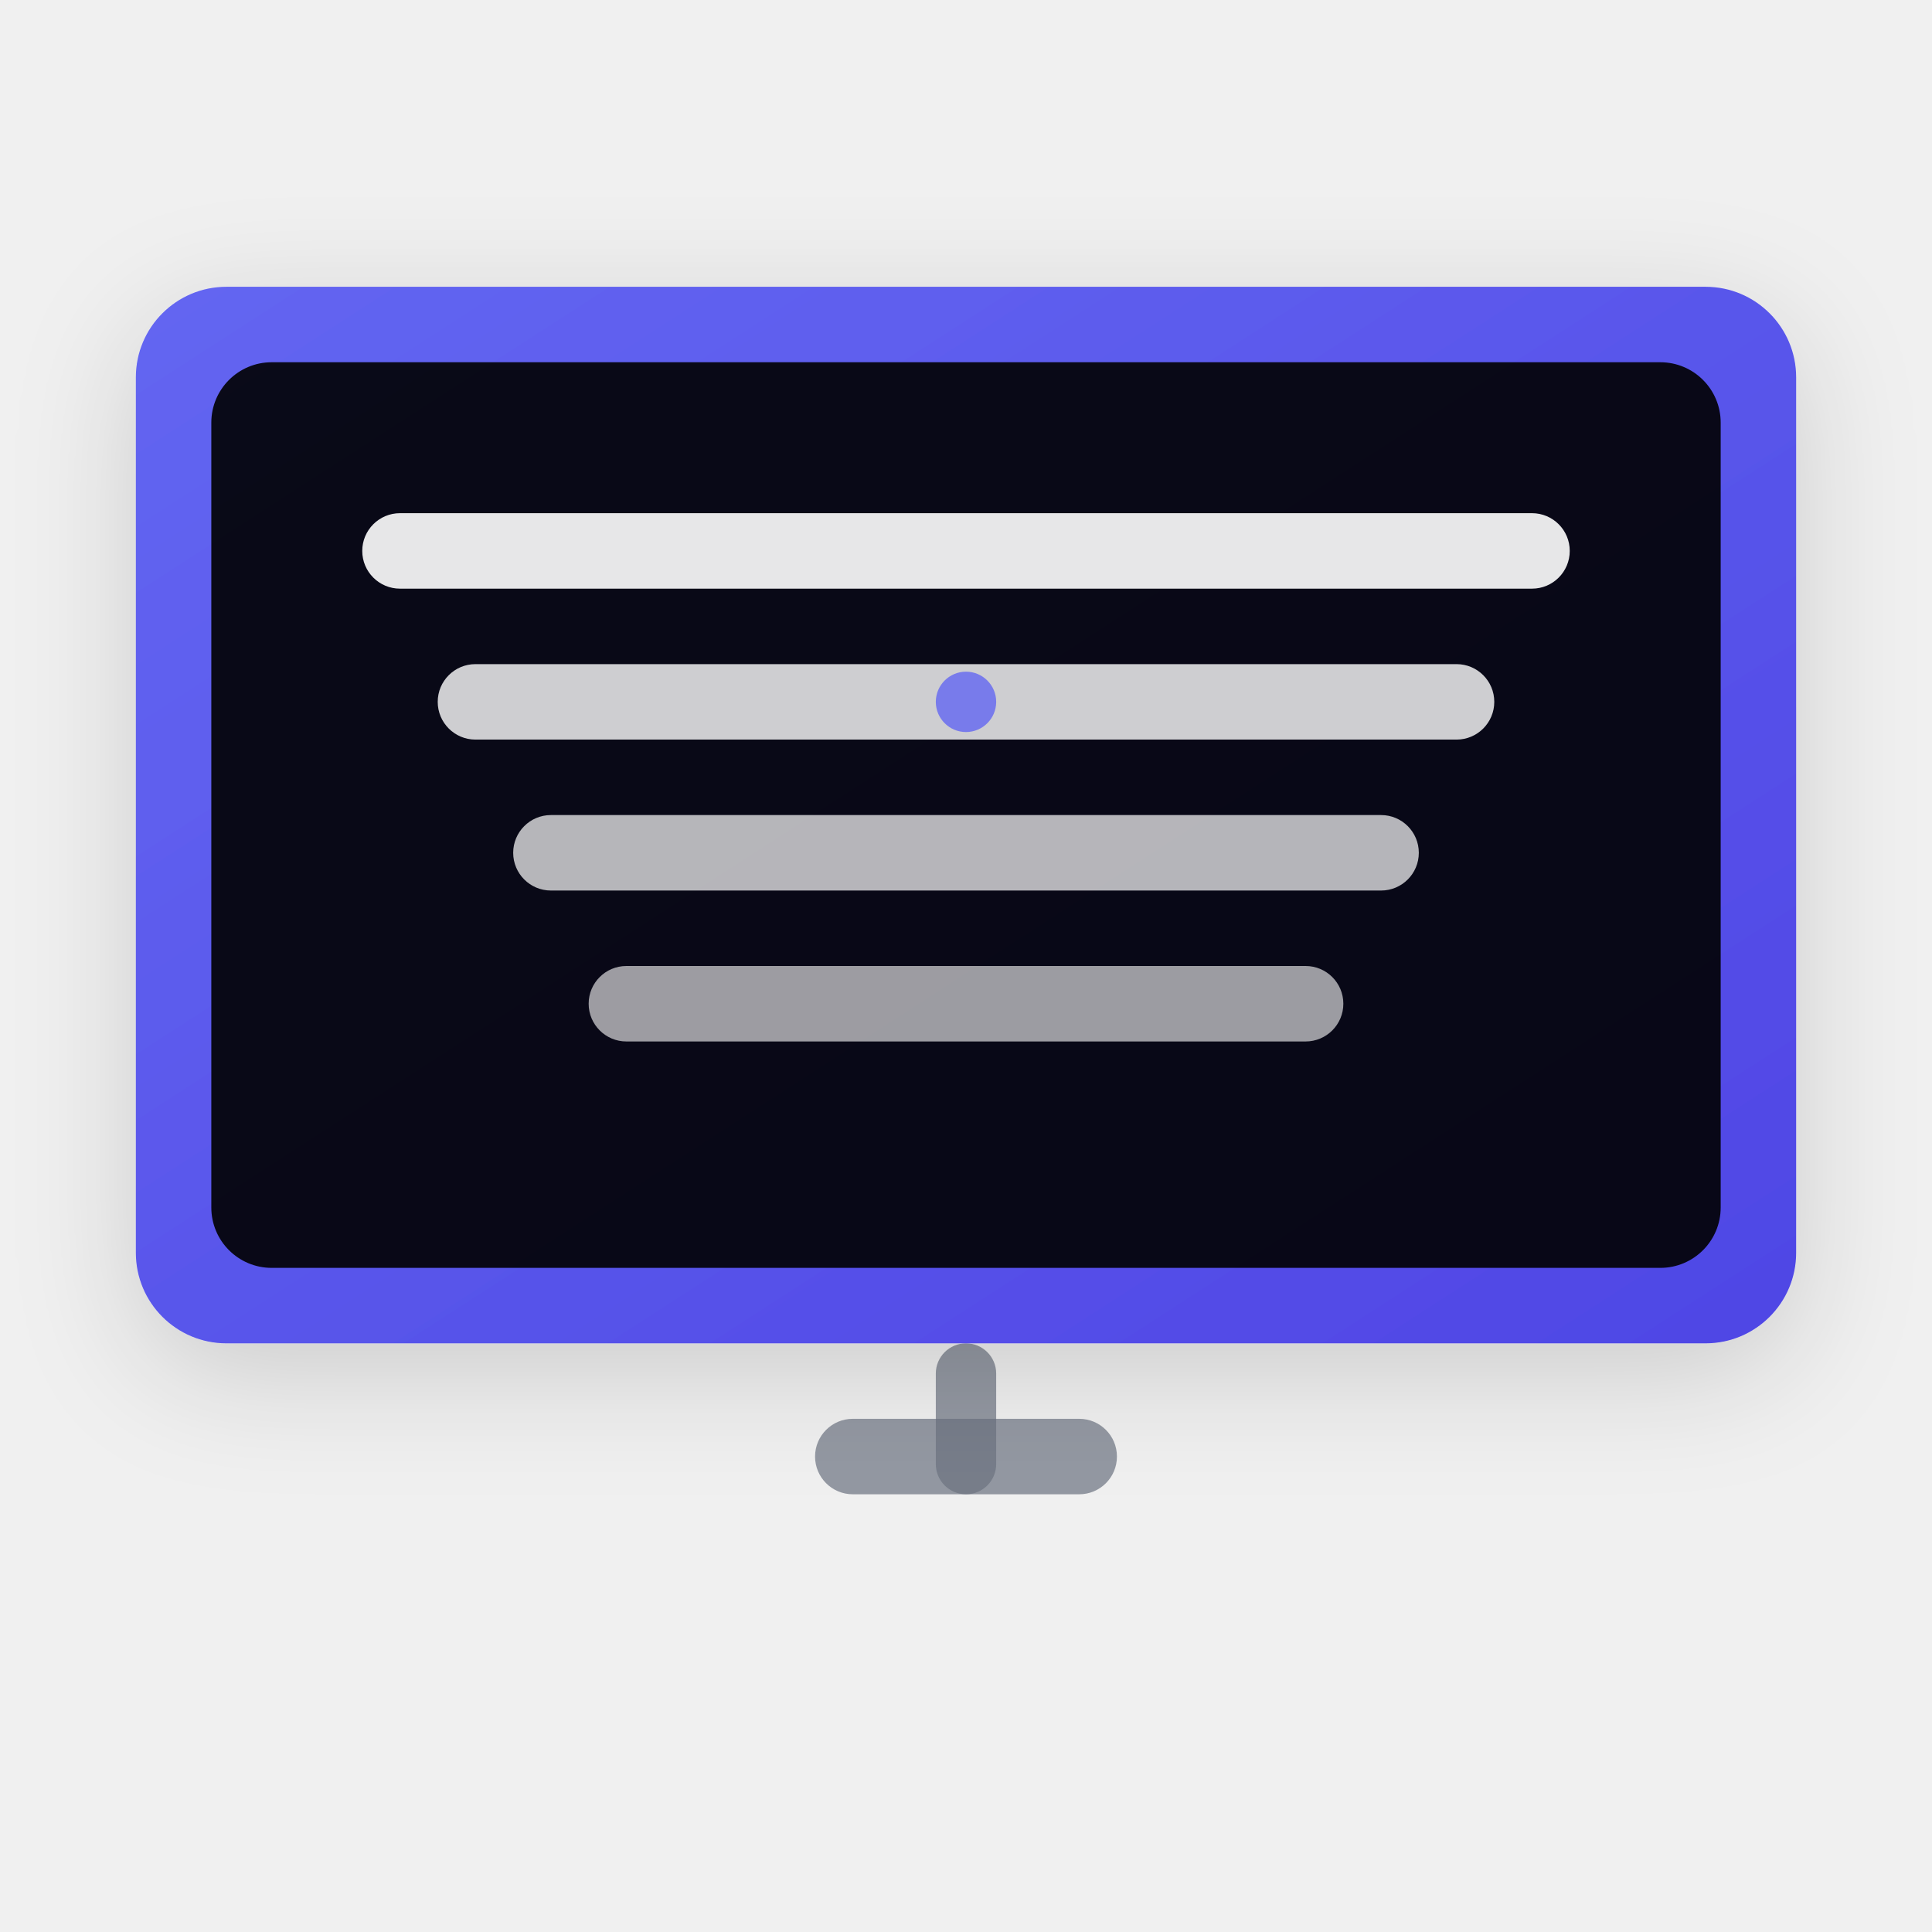
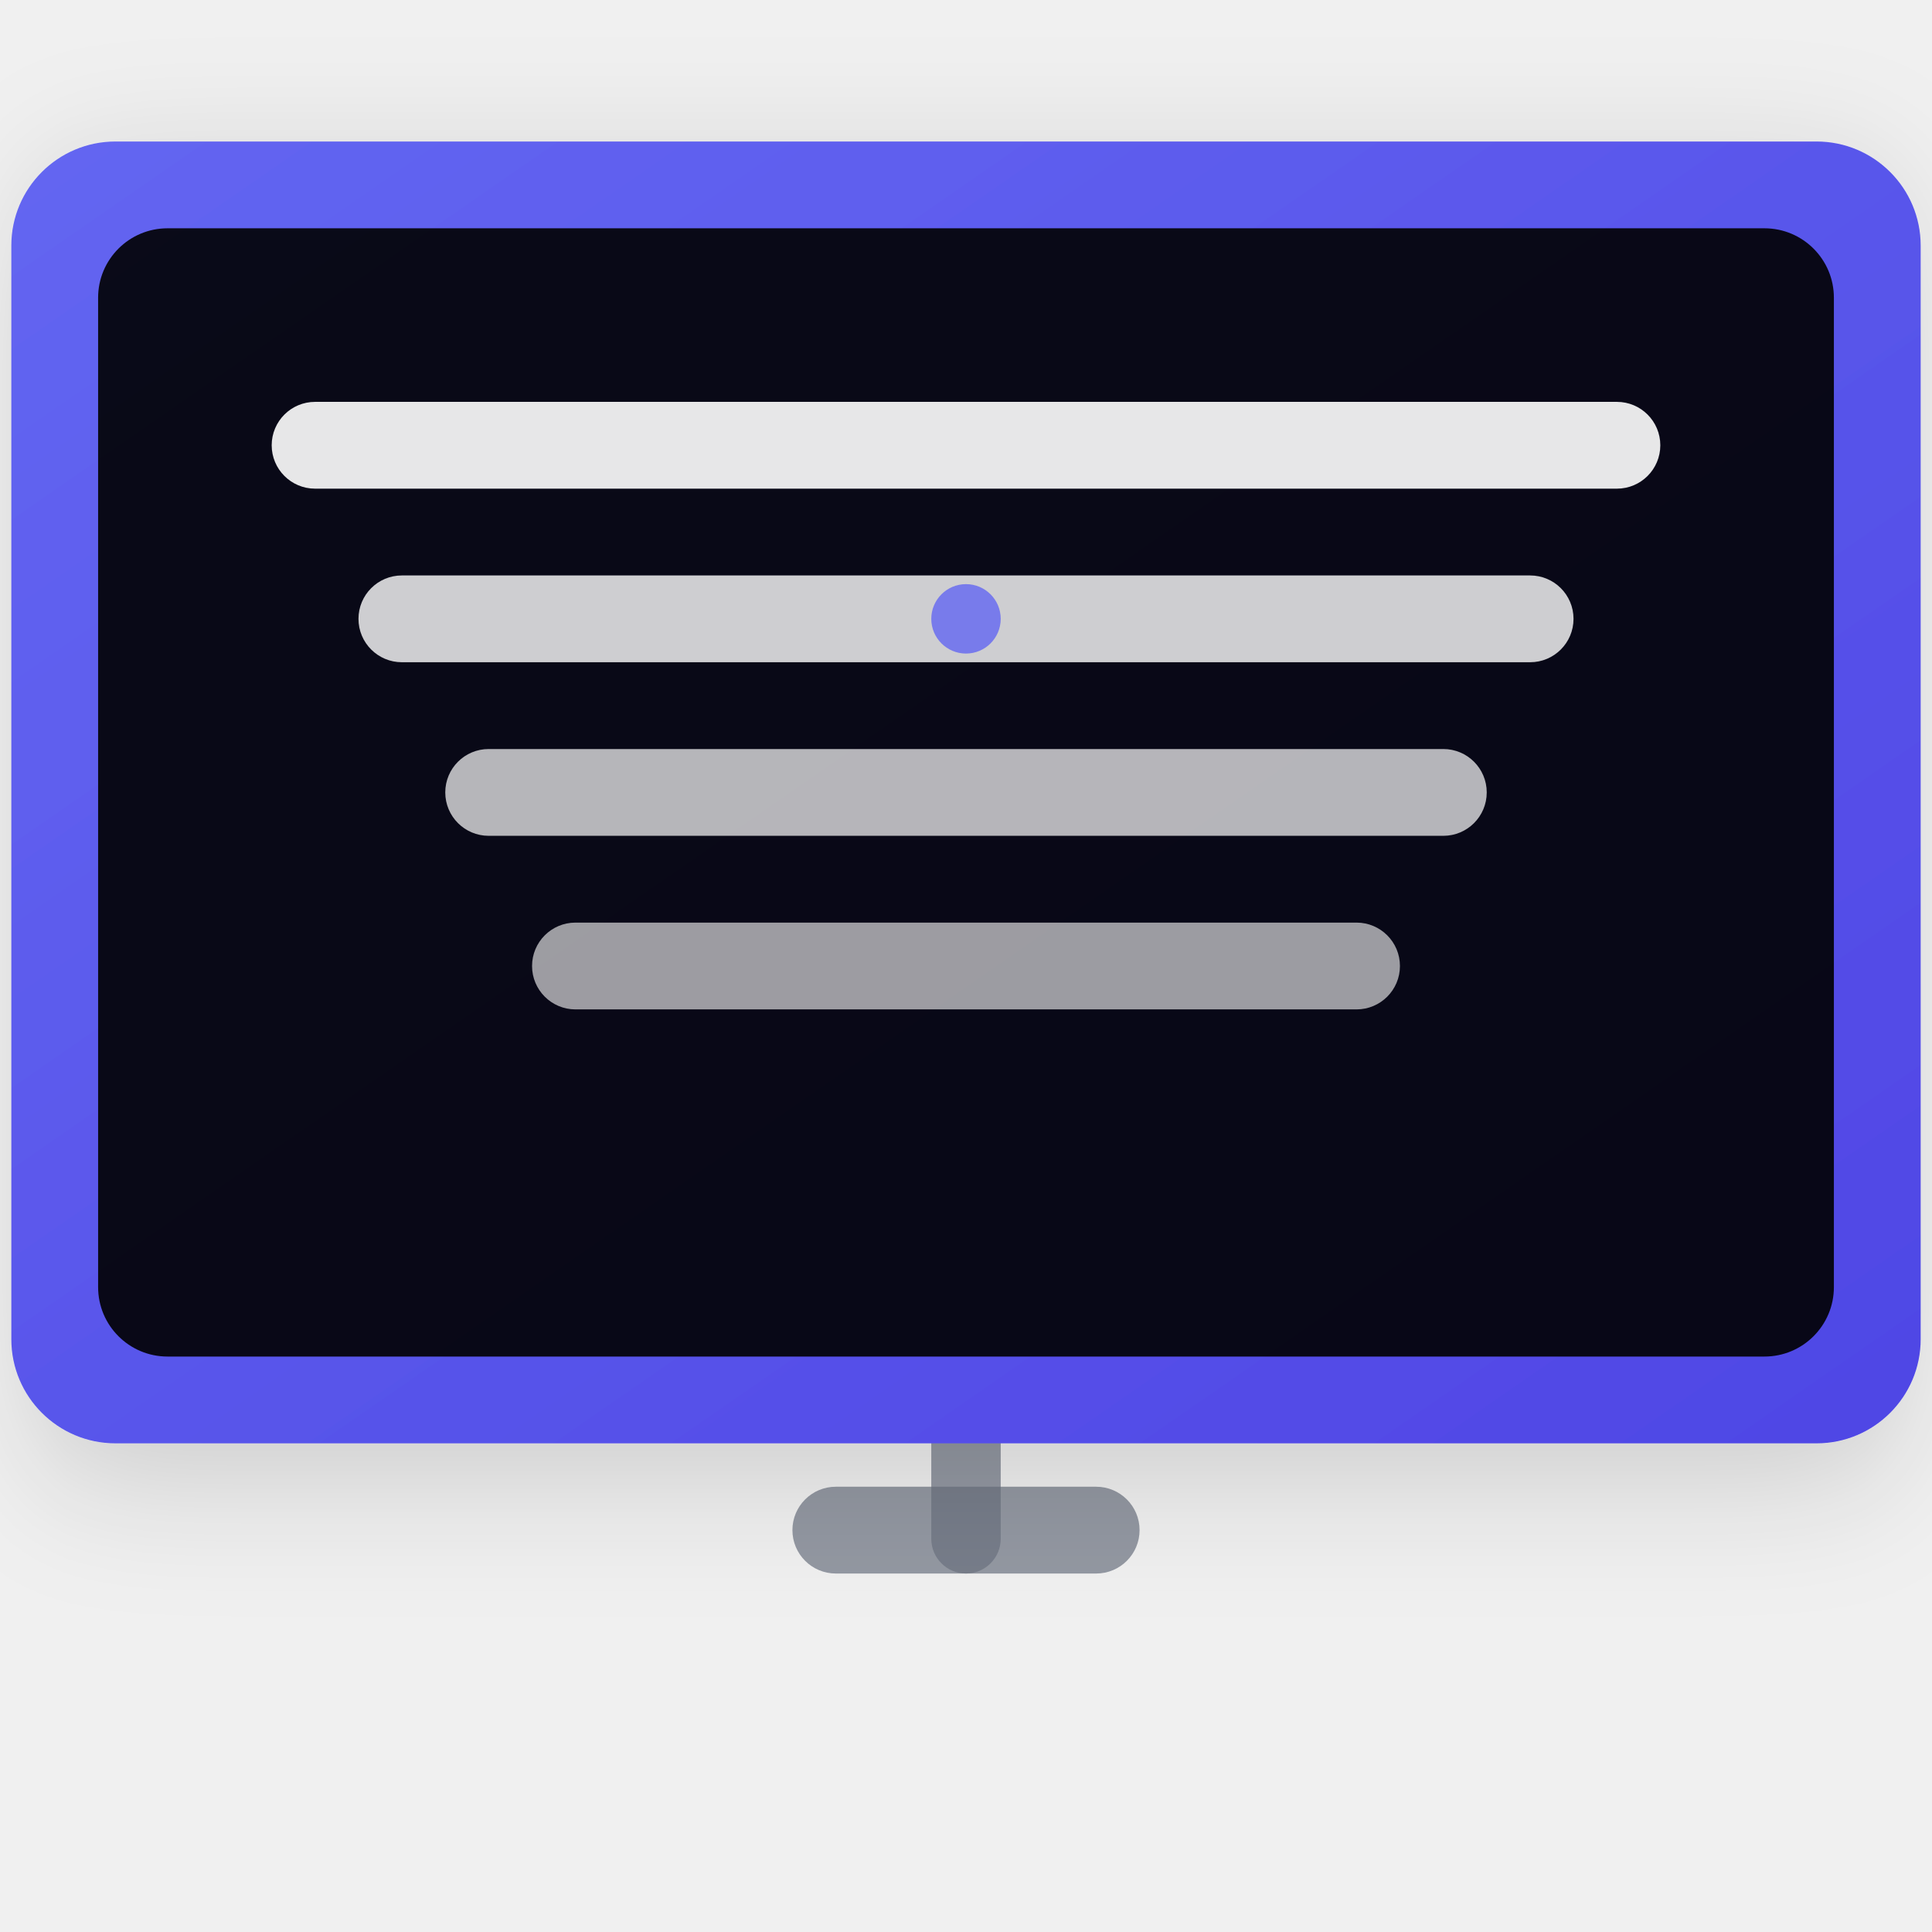
<svg xmlns="http://www.w3.org/2000/svg" viewBox="0 0 512 512" width="512" height="512">
  <defs>
    <linearGradient id="primaryGradient" x1="0%" y1="0%" x2="100%" y2="100%">
      <stop offset="0%" style="stop-color:#6366f1;stop-opacity:1" />
      <stop offset="100%" style="stop-color:#4f46e5;stop-opacity:1" />
    </linearGradient>
    <filter id="subtleShadow" x="-30%" y="-30%" width="160%" height="160%">
      <feDropShadow dx="0" dy="8" stdDeviation="16" flood-color="#000" flood-opacity="0.15" />
    </filter>
  </defs>
-   <g transform="translate(256, 256)">
+   <g transform="translate(256, 256) scale(1.15)">
    <rect x="-40" y="120" width="80" height="20" rx="10" ry="10" fill="#6b7280" opacity="0.7" />
    <rect x="-8" y="100" width="16" height="40" rx="8" ry="8" fill="#6b7280" opacity="0.7" />
-     <rect x="-220" y="-180" width="440" height="280" rx="24" ry="24" fill="url(#primaryGradient)" filter="url(#subtleShadow)" />
-     <rect x="-200" y="-160" width="400" height="240" rx="16" ry="16" fill="#000000" opacity="0.9" />
-     <rect x="-160" y="-120" width="320" height="20" rx="10" fill="#ffffff" opacity="0.9" />
-     <rect x="-140" y="-80" width="280" height="20" rx="10" fill="#ffffff" opacity="0.8" />
-     <rect x="-120" y="-40" width="240" height="20" rx="10" fill="#ffffff" opacity="0.7" />
-     <rect x="-100" y="0" width="200" height="20" rx="10" fill="#ffffff" opacity="0.6" />
-     <circle cx="0" cy="-70" r="8" fill="#6366f1" opacity="0.8" />
+     <rect x="-220" y="-190" width="440" height="300" rx="24" ry="24" fill="url(#primaryGradient)" filter="url(#subtleShadow)" />
+     <rect x="-200" y="-170" width="400" height="260" rx="16" ry="16" fill="#000000" opacity="0.9" />
+     <rect x="-160" y="-130" width="320" height="20" rx="10" fill="#ffffff" opacity="0.9" />
+     <rect x="-140" y="-90" width="280" height="20" rx="10" fill="#ffffff" opacity="0.8" />
+     <rect x="-120" y="-50" width="240" height="20" rx="10" fill="#ffffff" opacity="0.7" />
+     <rect x="-100" y="-10" width="200" height="20" rx="10" fill="#ffffff" opacity="0.6" />
+     <circle cx="0" cy="-80" r="8" fill="#6366f1" opacity="0.8" />
  </g>
</svg>
